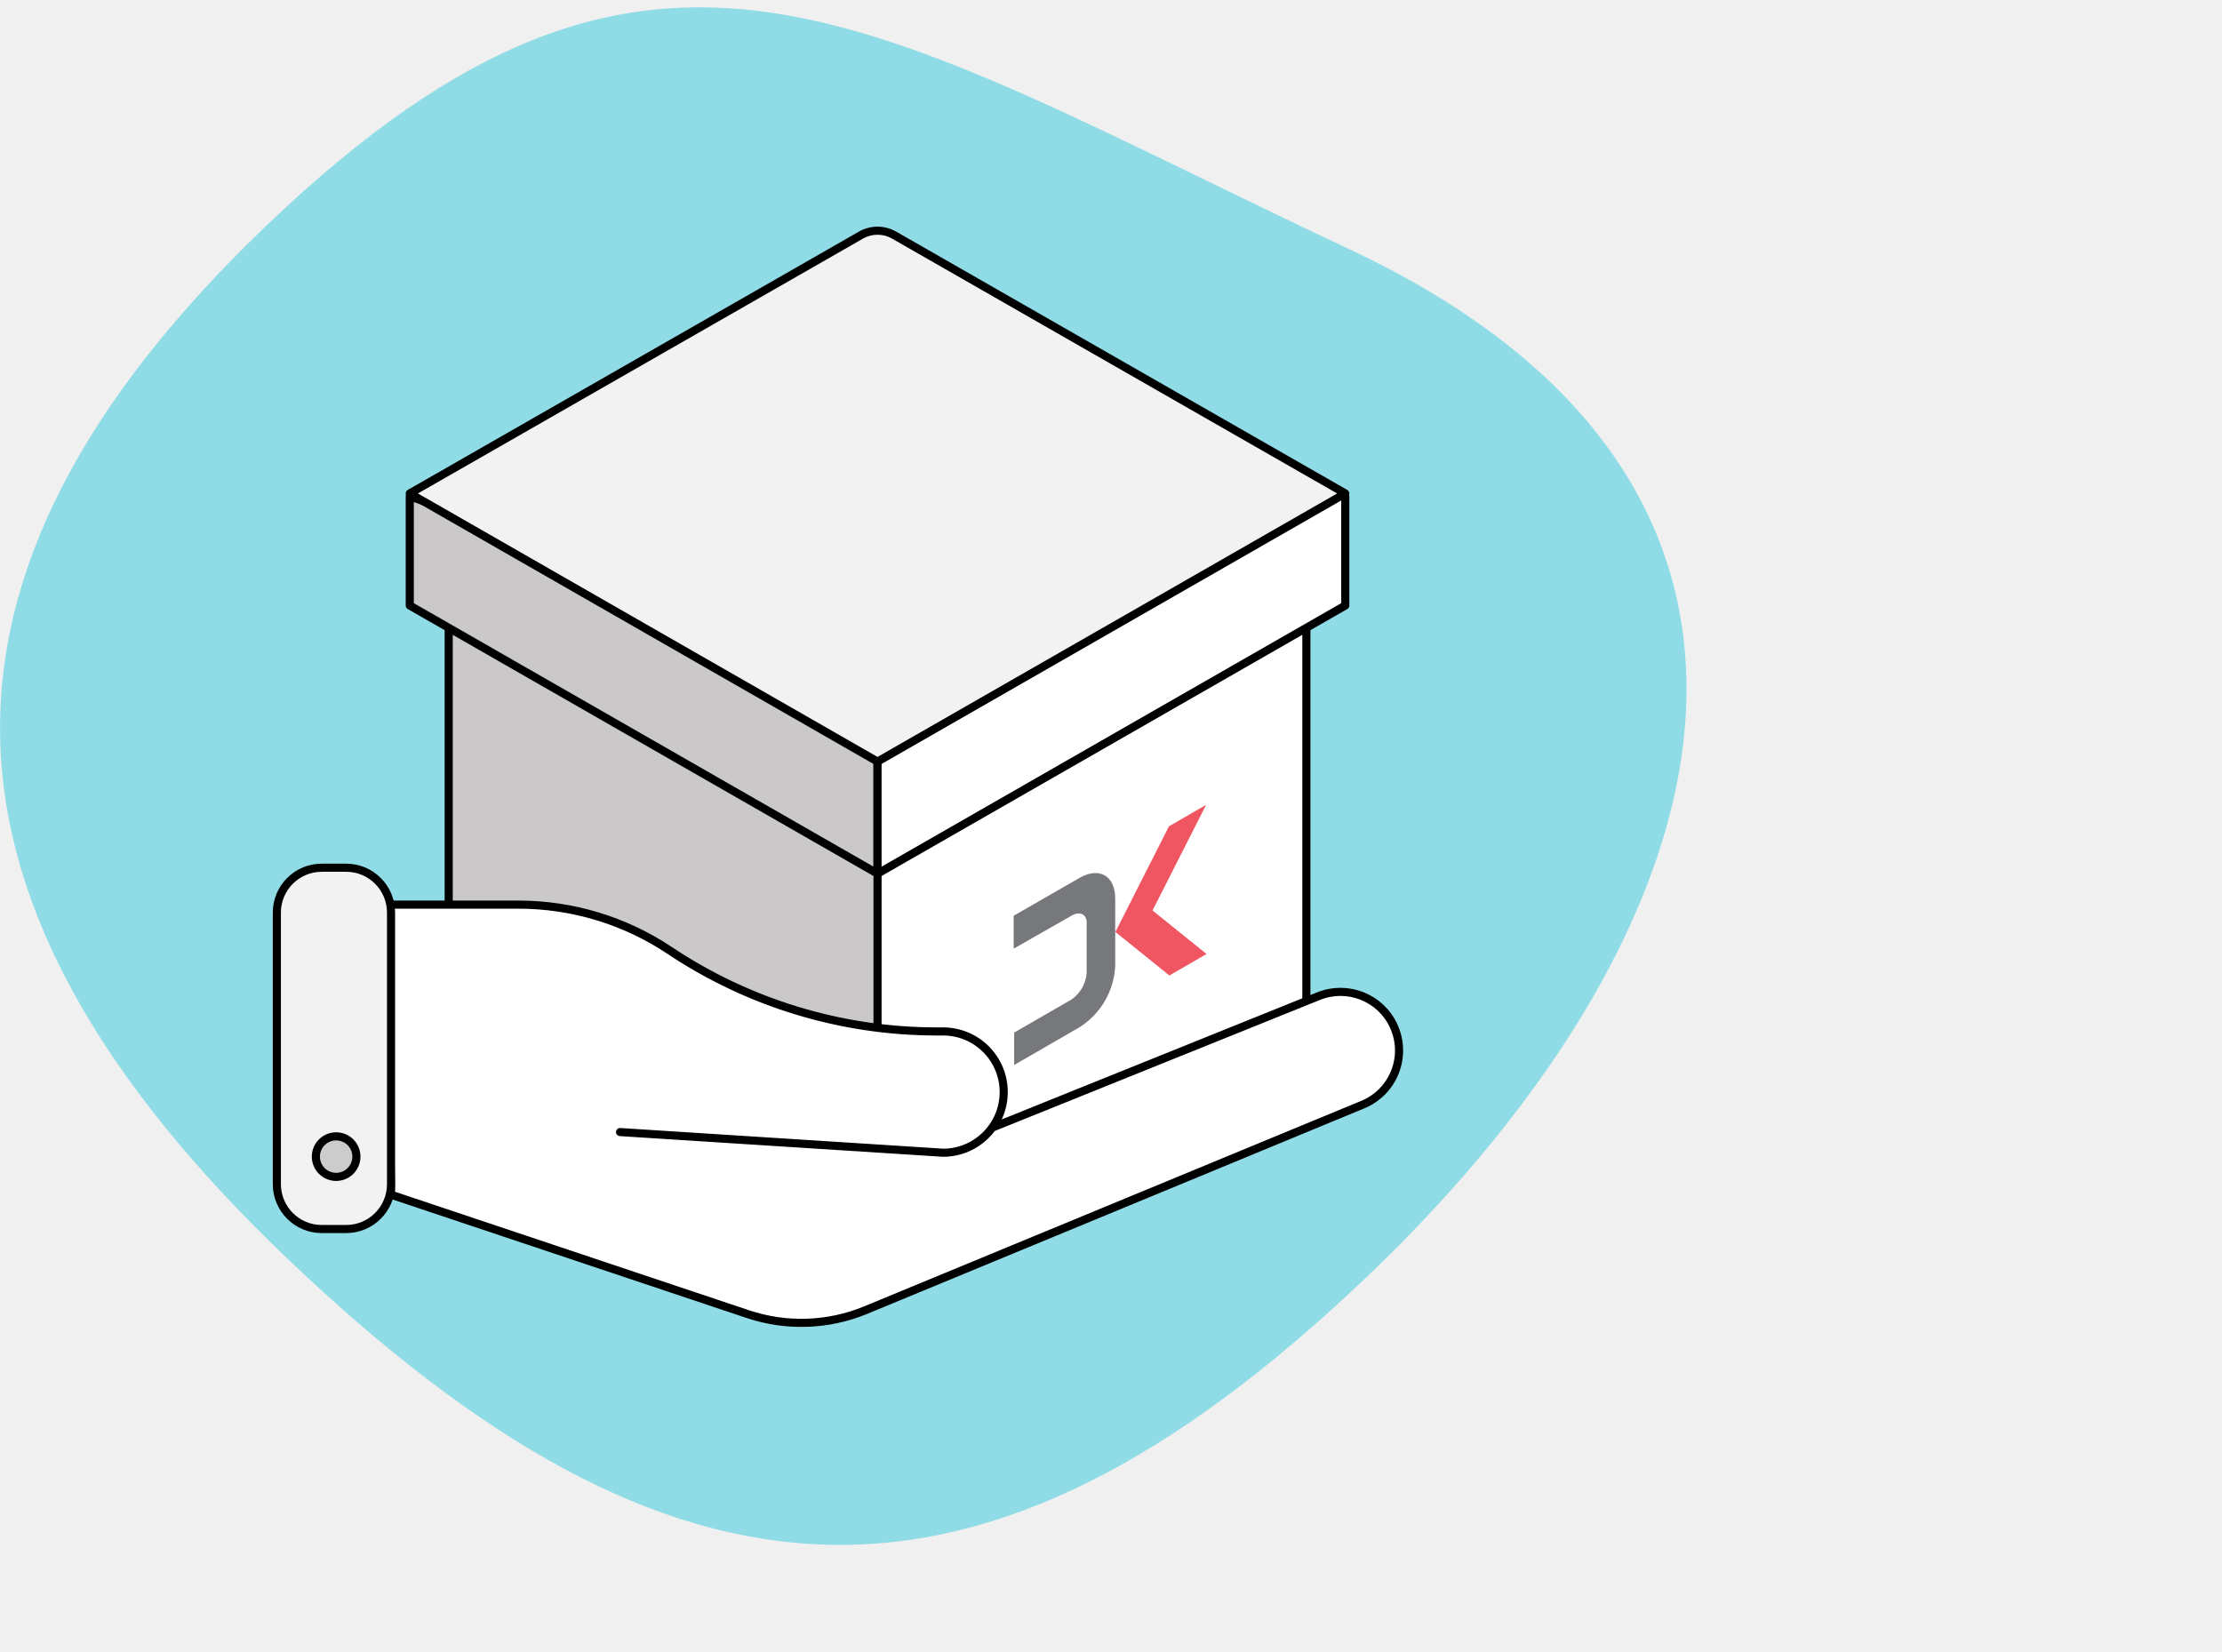
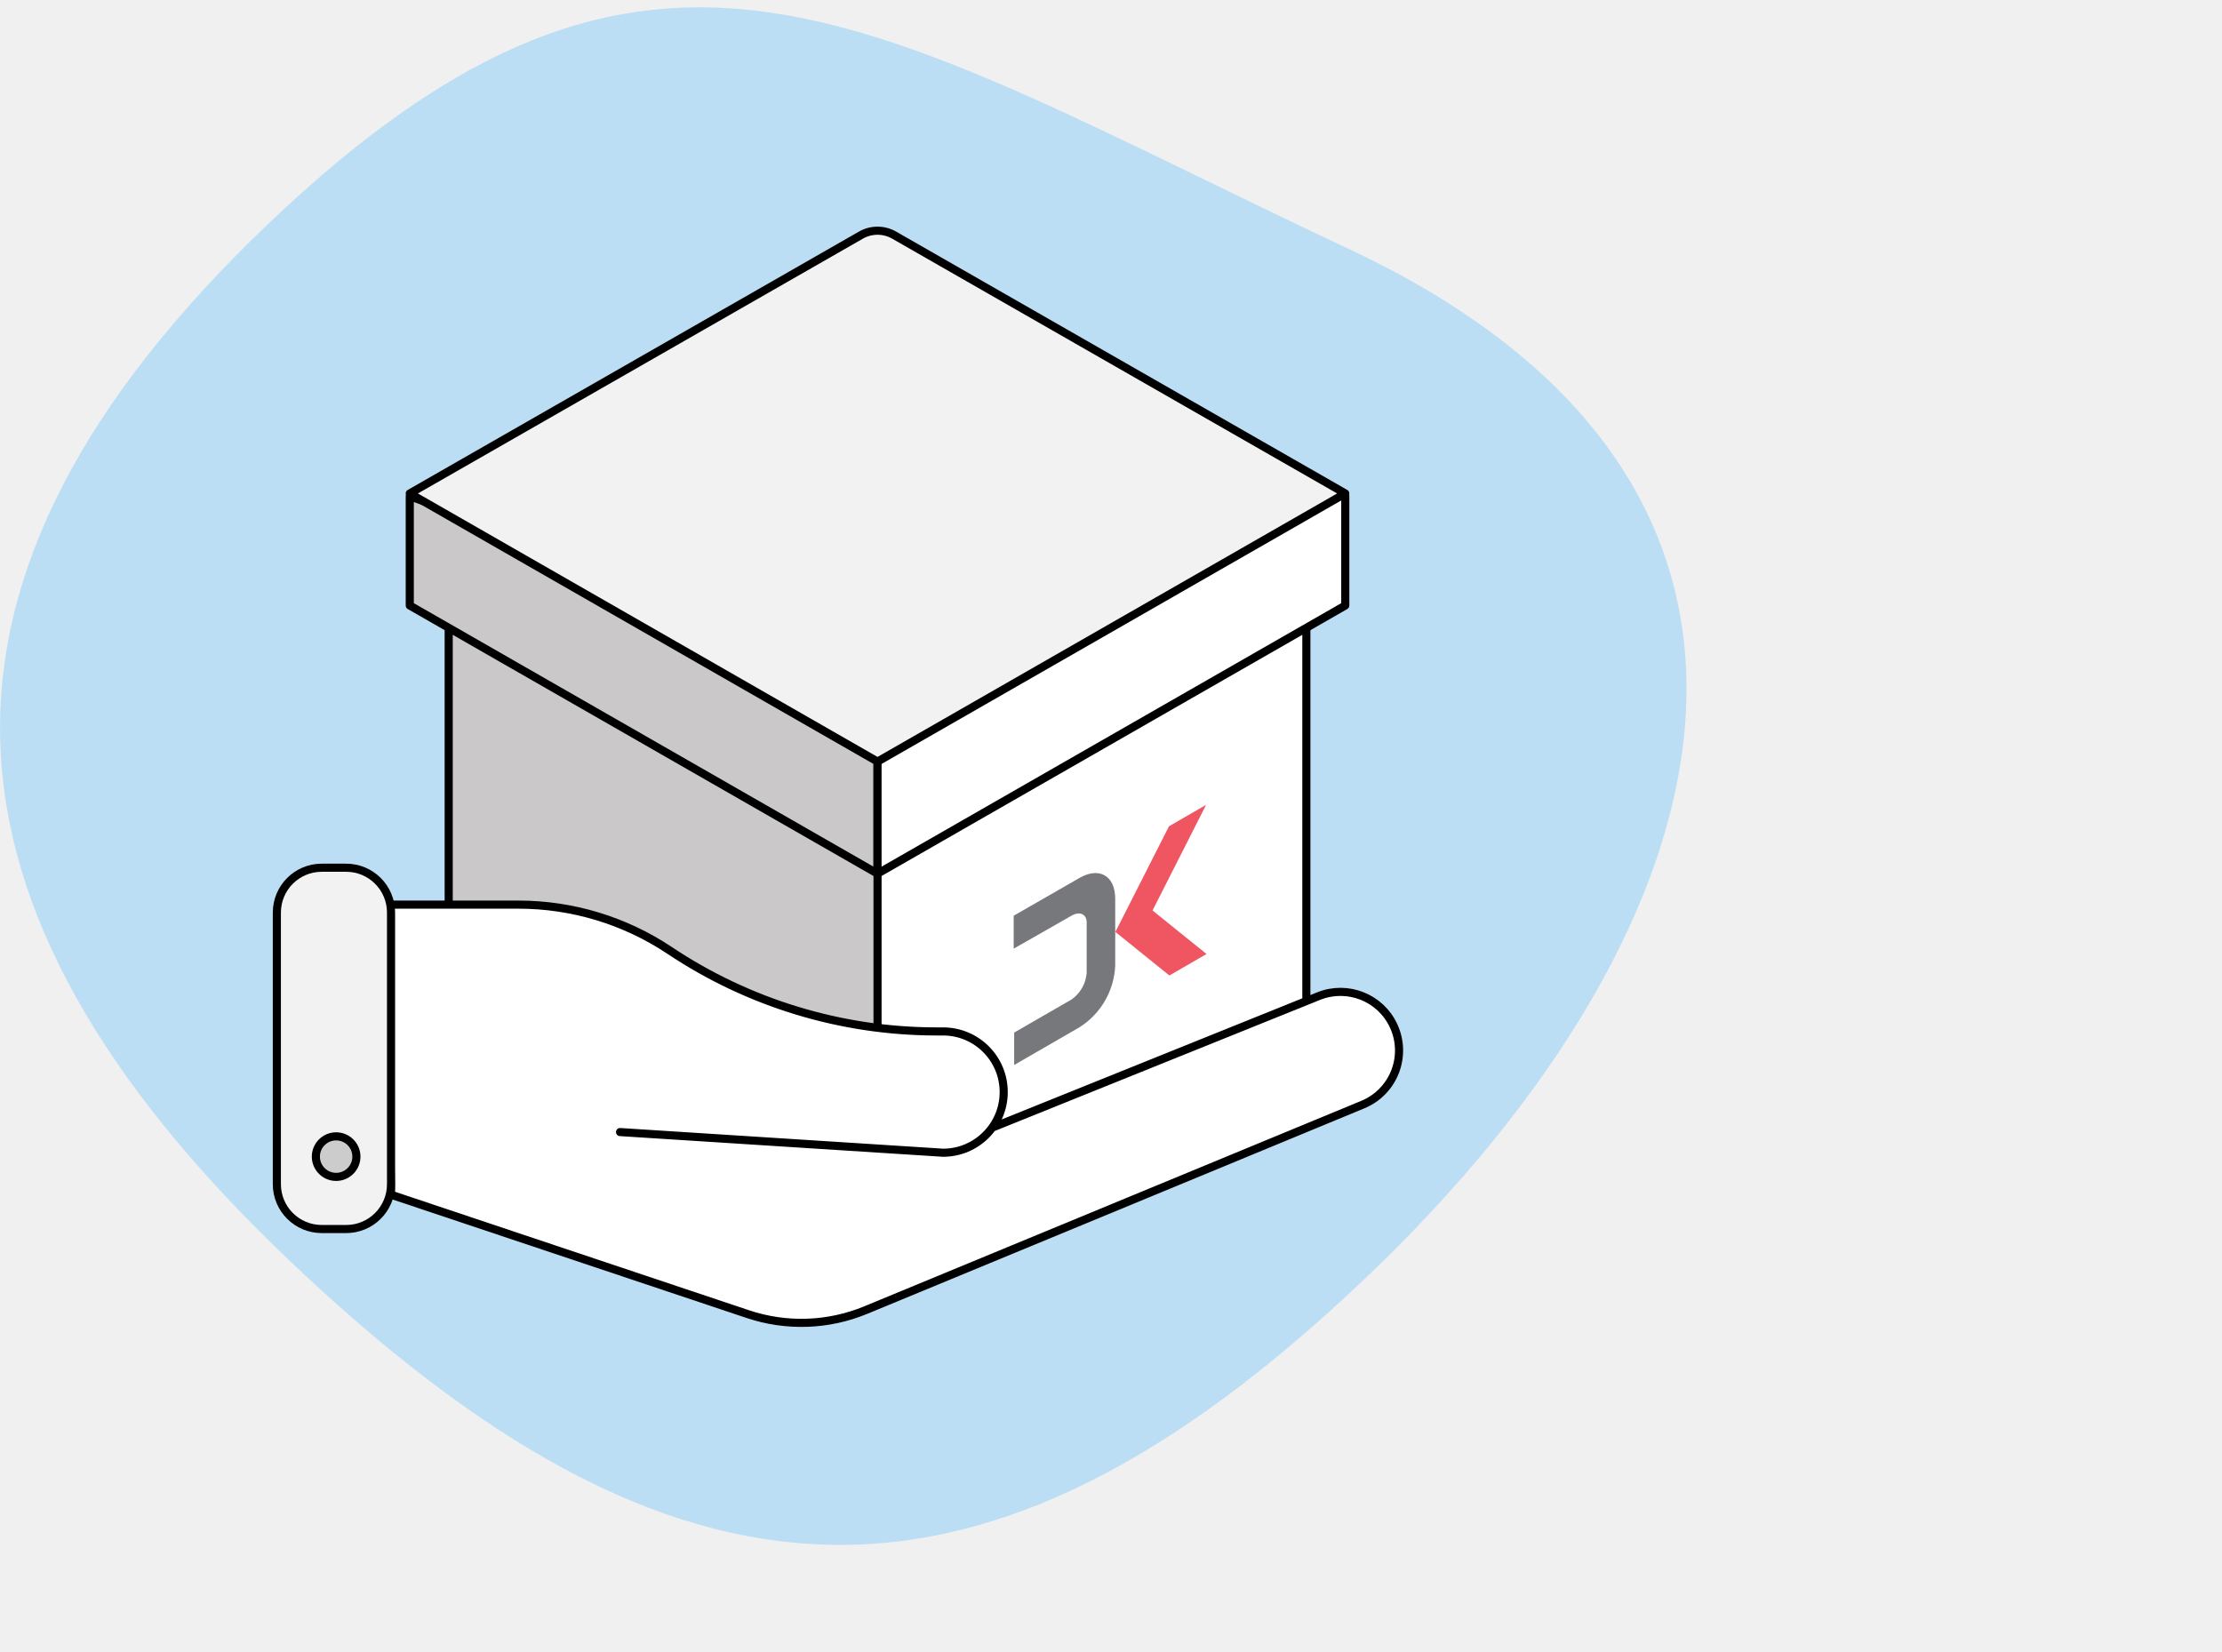
<svg xmlns="http://www.w3.org/2000/svg" viewBox="0 0 274 203.64">
  <g fill="none" fill-rule="evenodd">
-     <path fill="#00BFD6" fill-rule="nonzero" d="M168.6 157.43c-47.76 45.59-85.4 43.38-133.17-2.21-45.59-43.52-48-84-2.42-127.55 47.76-45.59 73.71-25 133.47 3.11 61.88 29.08 47.71 83.13 2.12 126.65z" opacity=".4" />
+     <path fill="#6ec3f9" fill-rule="nonzero" d="M168.6 157.43c-47.76 45.59-85.4 43.38-133.17-2.21-45.59-43.52-48-84-2.42-127.55 47.76-45.59 73.71-25 133.47 3.11 61.88 29.08 47.71 83.13 2.12 126.65z" opacity=".4" />
    <path fill="#FFF" fill-rule="nonzero" stroke="#000" stroke-linecap="round" stroke-linejoin="round" d="M108.21 155.99l52.88-30.96V64.4l-52.88-30.52" />
    <path fill="#CAC8C8" fill-rule="nonzero" stroke="#000" stroke-linecap="round" stroke-linejoin="round" d="M108.21 33.88L55.33 64.4v58.68a4.12 4.12 0 0 0 2.06 3.57L108.21 156" />
    <path stroke="#000" stroke-linecap="round" stroke-linejoin="round" d="M159.71 65.17l-51.5 29.74-51.5-29.74M108.21 94.93v61.06M108.21 92.77v14.44" />
    <path fill="#77787B" fill-rule="nonzero" d="M133.11 108.28c2.45-1.41 4.41-.27 4.41 2.57v8.24a9.47 9.47 0 0 1-4.38 7.59l-8.08 4.67v-4l7.09-4.09A4.42 4.42 0 0 0 134 120v-6.24c0-1-.85-1.42-1.86-.83L125 117v-4.06l8.11-4.66z" />
    <path fill="#EF5662" fill-rule="nonzero" d="M148.73 99.26l-6.61 13.03 6.66 5.37-4.58 2.65-6.66-5.37 6.61-13.03z" />
    <path fill="#CAC8C8" fill-rule="nonzero" stroke="#000" stroke-linecap="round" stroke-linejoin="round" d="M50.53 61.21v13.47l57.68 33.07V81.89z" />
    <path fill="#FFF" fill-rule="nonzero" stroke="#000" stroke-linecap="round" stroke-linejoin="round" d="M165.89 61.21v13.47l-57.68 33.07V87.38l50.82-27.47z" />
    <path fill="#F2F2F2" fill-rule="nonzero" stroke="#000" stroke-linecap="round" stroke-linejoin="round" d="M165.89 60.86l-57.68 33.07-57.68-33.07L106.16 29a4.12 4.12 0 0 1 4.1 0l55.63 31.86z" />
    <path fill="#FFF" fill-rule="nonzero" stroke="#000" stroke-linecap="round" stroke-linejoin="round" d="M76.46 139.62l39.83 2.55a7.48 7.48 0 1 0 0-14.96h-.85a59.28 59.28 0 0 1-32.88-10 33.58 33.58 0 0 0-18.63-5.64h-16.4l.7 35.78 44 14.73a20.77 20.77 0 0 0 14.52-.5l61.31-25.35a7.22 7.22 0 0 0 3.79-9.71 7.22 7.22 0 0 0-9.24-3.67L122.54 139" />
    <rect width="14.08" height="44.56" x="34.14" y="107.02" fill="#F2F2F2" fill-rule="nonzero" stroke="#000" stroke-linecap="round" stroke-linejoin="round" rx="5.53" />
    <circle cx="41.45" cy="142.65" r="2.5" fill="#CCC" fill-rule="nonzero" stroke="#000" />
  </g>
</svg>
